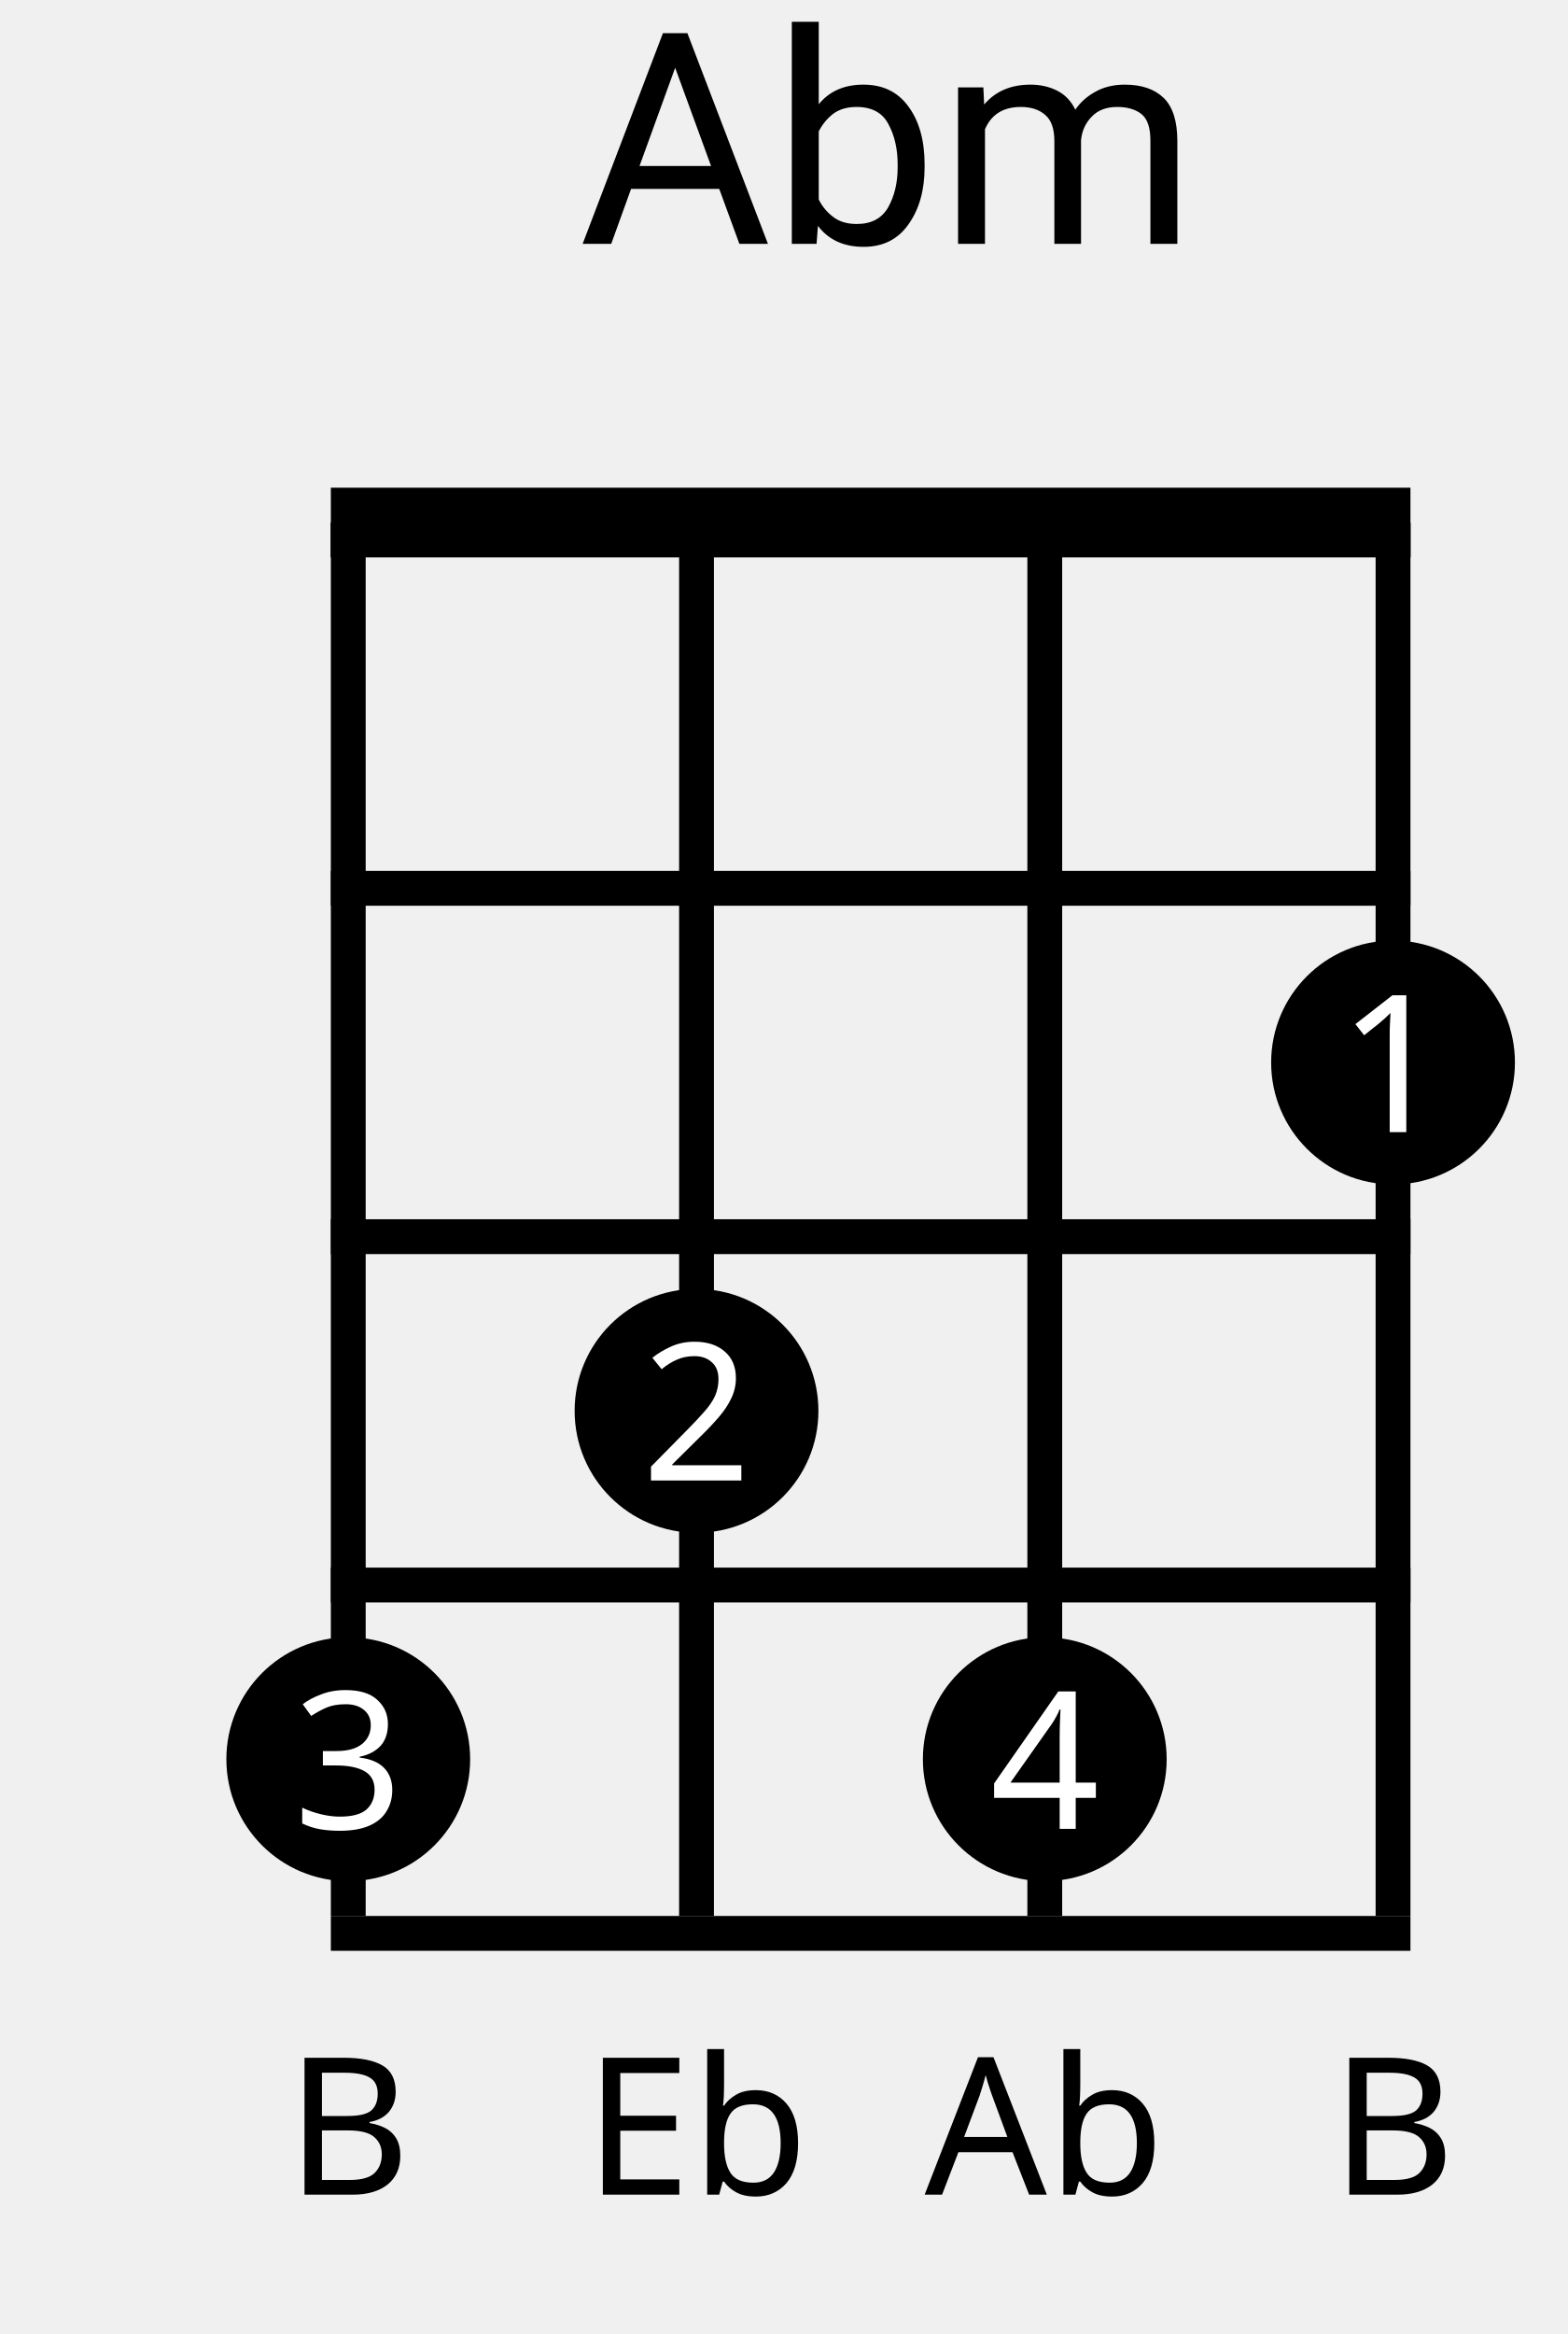
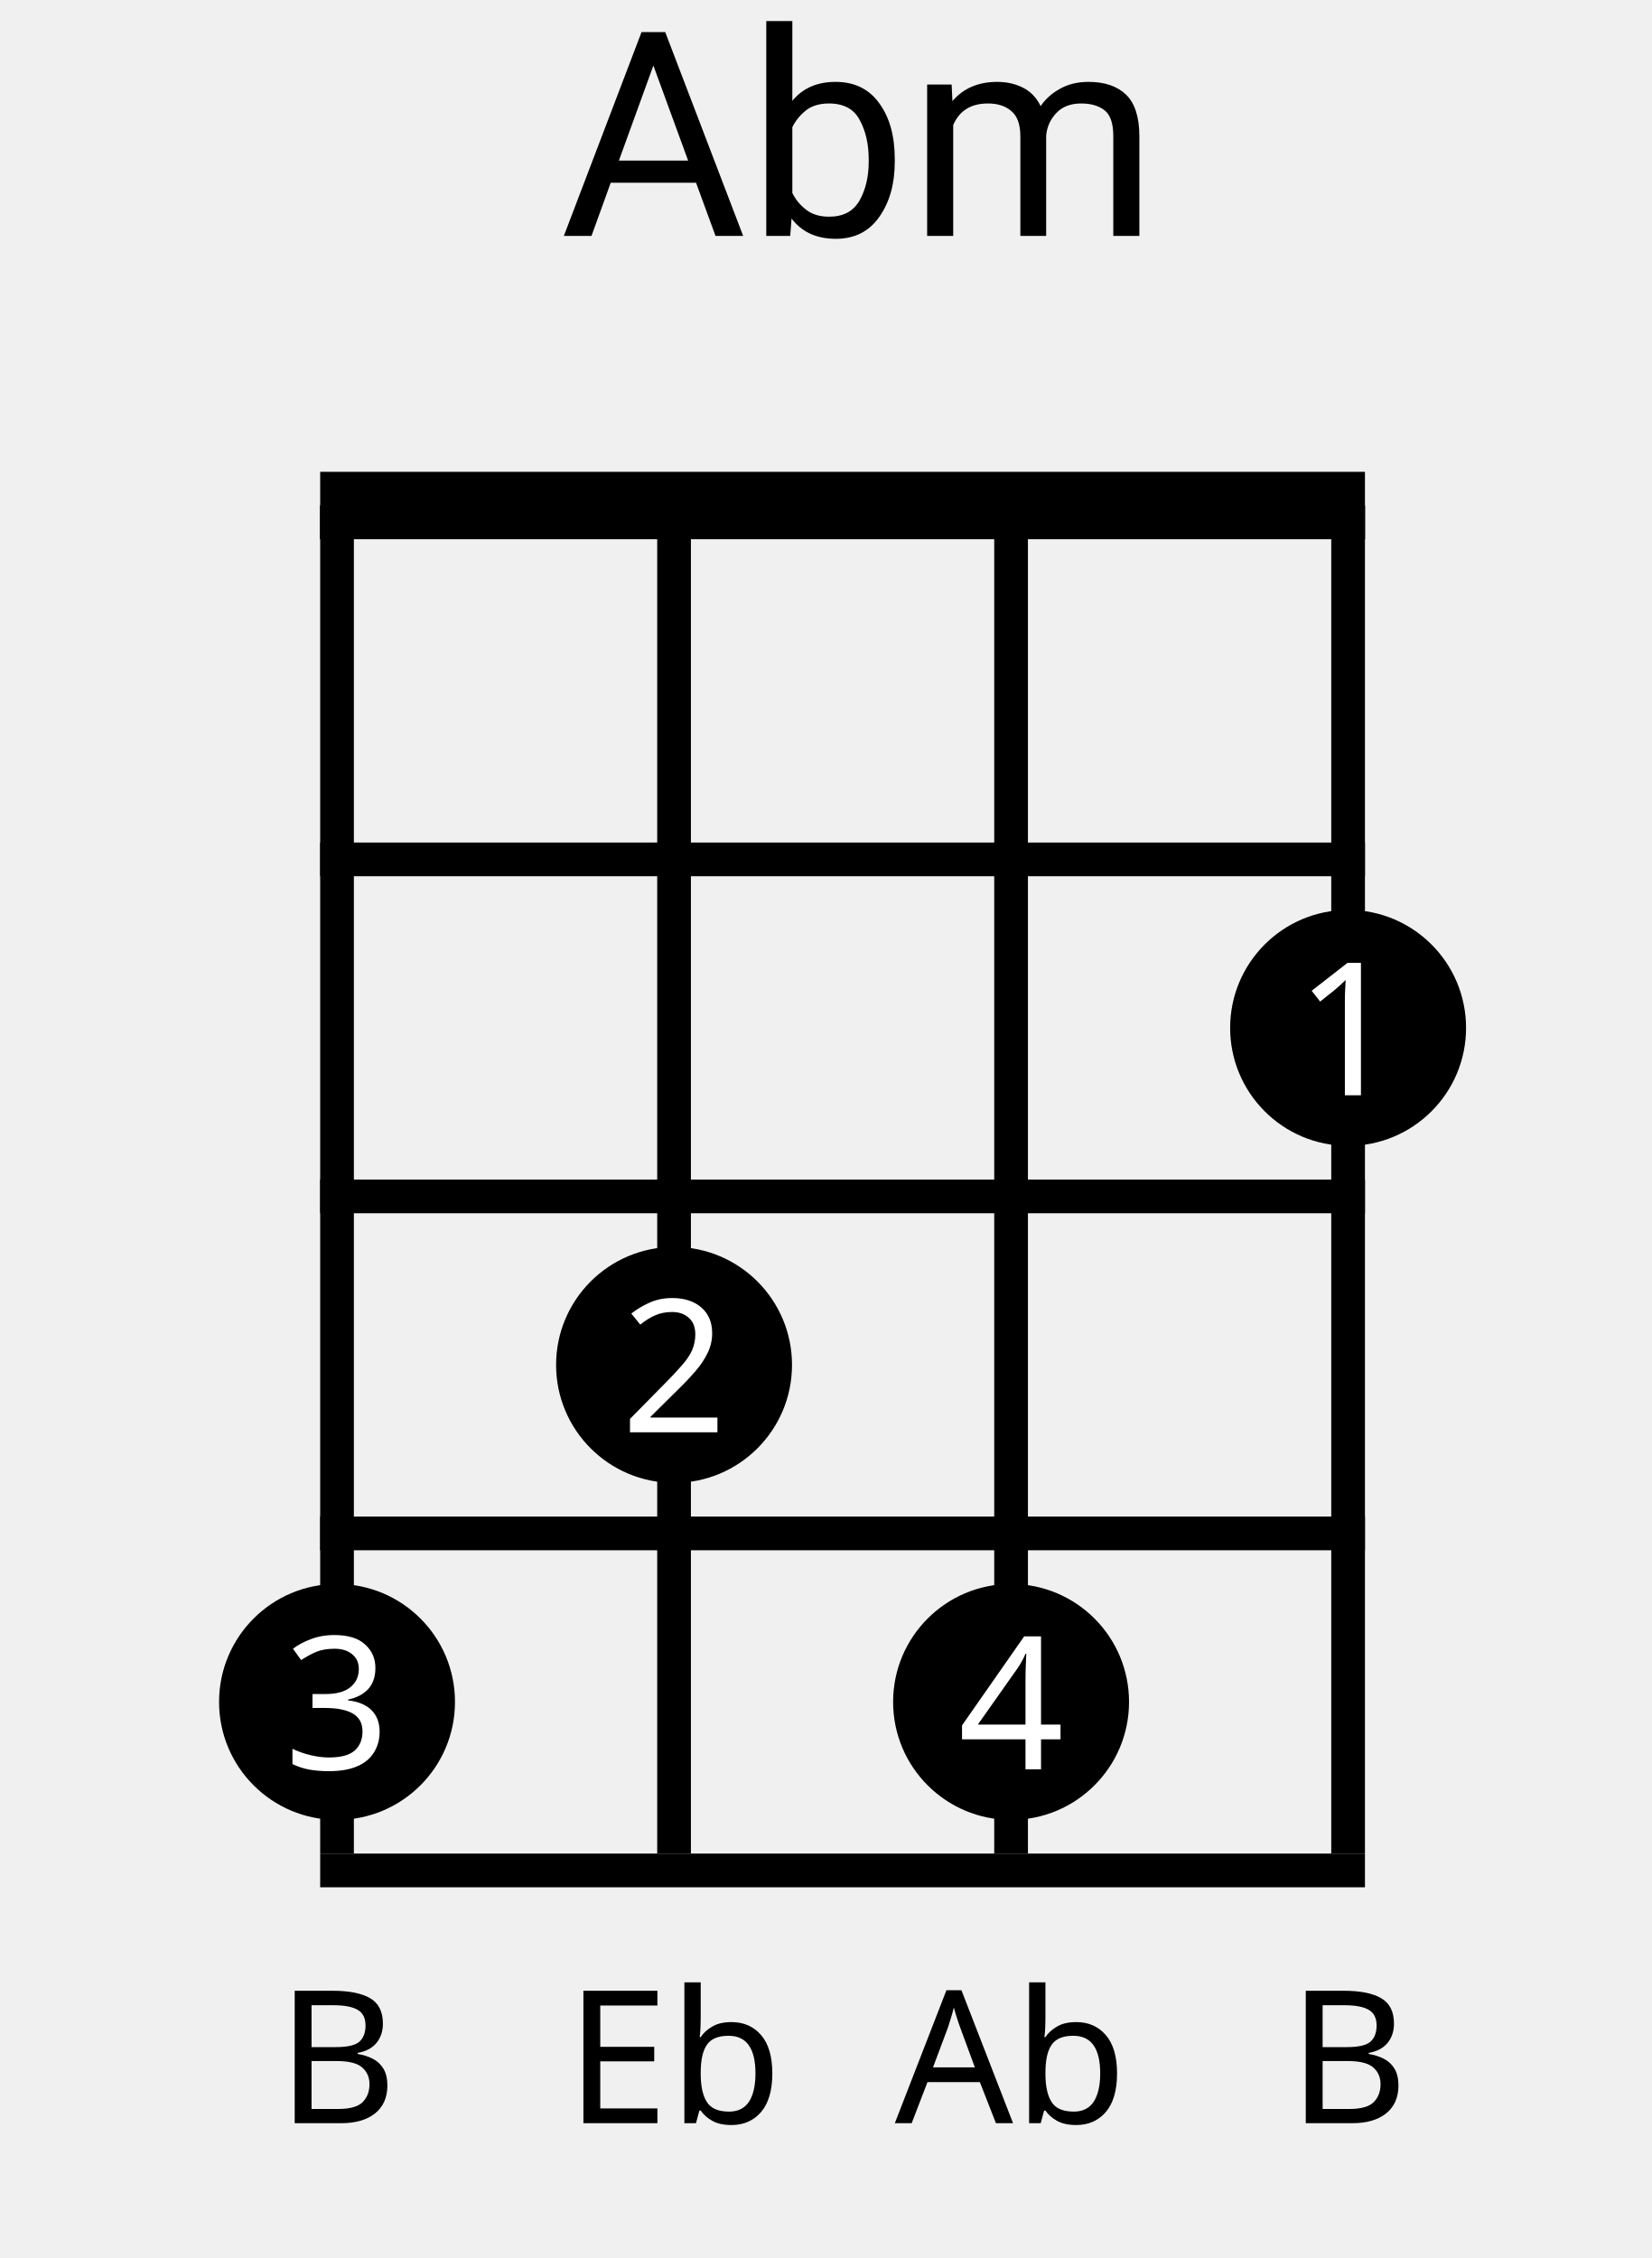
- <svg xmlns="http://www.w3.org/2000/svg" id="ukeChordSvg" width="90" height="134" viewBox="0 0 84 134" style="font-family: sans-serif; font-size: 11px;" class="style-scope uke-chord">
+ <svg xmlns="http://www.w3.org/2000/svg" id="ukeChordSvg" width="98" height="134" viewBox="0 0 92 134" style="font-family: sans-serif; font-size: 11px;" class="style-scope uke-chord">
  <text id="chordName" x="48" y="14" text-anchor="middle" style="font-size: 17px;font-family: Roboto, -apple-system, system-ui, BlinkMacSystemFont, 'Segoe UI', 'Helvetica Neue', Arial, sans-serif;" fill="black" class="style-scope uke-chord">Abm</text>
  <g id="svgChord" transform="translate(16,28)" class="style-scope uke-chord">
    <text id="position" x="-14" y="17" text-anchor="middle" class="style-scope uke-chord" />
    <rect id="nut" height="4" width="62" fill="black" style="visibility: visible;" class="style-scope uke-chord" />
    <g id="diamond" style="visibility:hidden;" class="style-scope uke-chord">
      <rect width="14" height="14" transform="translate(0,-10),rotate(45)" fill="black" class="style-scope uke-chord" />
    </g>
    <g id="strings" transform="translate(0,2)" class="style-scope uke-chord">
      <rect height="80" width="2" x="0" fill="black" class="style-scope uke-chord" />
      <rect height="80" width="2" x="20" fill="black" class="style-scope uke-chord" />
      <rect height="80" width="2" x="40" fill="black" class="style-scope uke-chord" />
      <rect height="80" width="2" x="60" fill="black" class="style-scope uke-chord" />
    </g>
    <g id="frets" transform="translate(0,2)" class="style-scope uke-chord">
      <rect height="2" width="62" y="0" fill="black" class="style-scope uke-chord" />
      <rect height="2" width="62" y="20" fill="black" class="style-scope uke-chord" />
      <rect height="2" width="62" y="40" fill="black" class="style-scope uke-chord" />
      <rect height="2" width="62" y="60" fill="black" class="style-scope uke-chord" />
      <rect height="2" width="62" y="80" fill="black" class="style-scope uke-chord" />
    </g>
    <g id="closedStrings" transform="translate(1,13)" class="style-scope uke-chord">
      <g id="closedString0" style="visibility: visible;" class="style-scope uke-chord" transform="translate(0,60)">
        <circle r="7" fill="black" class="style-scope uke-chord" />
        <text fill="white" id="finger0" y="4" text-anchor="middle" class="style-scope uke-chord">3</text>
      </g>
      <g id="closedString1" style="visibility: visible;" class="style-scope uke-chord" transform="translate(20,40)">
        <circle r="7" fill="black" class="style-scope uke-chord" />
        <text fill="white" id="finger1" y="4" text-anchor="middle" class="style-scope uke-chord">2</text>
      </g>
      <g id="closedString2" style="visibility: visible;" class="style-scope uke-chord" transform="translate(40,60)">
        <circle r="7" fill="black" class="style-scope uke-chord" />
        <text fill="white" id="finger2" y="4" text-anchor="middle" class="style-scope uke-chord">4</text>
      </g>
      <g id="closedString3" style="visibility: visible;" class="style-scope uke-chord" transform="translate(60,20)">
        <circle r="7" fill="black" class="style-scope uke-chord" />
        <text fill="white" id="finger3" y="4" text-anchor="middle" class="style-scope uke-chord">1</text>
      </g>
    </g>
    <g id="openStrings" transform="translate(1,-5)" class="style-scope uke-chord">
      <circle id="openString0" cx="0" r="3" fill="none" stroke="black" stroke-width="1" style="visibility: hidden;" class="style-scope uke-chord" />
      <circle id="openString1" cx="20" r="3" fill="none" stroke="black" stroke-width="1" style="visibility: hidden;" class="style-scope uke-chord" />
      <circle id="openString2" cx="40" r="3" fill="none" stroke="black" stroke-width="1" style="visibility: hidden;" class="style-scope uke-chord" />
      <circle id="openString3" cx="60" r="3" fill="none" stroke="black" stroke-width="1" style="visibility: hidden;" class="style-scope uke-chord" />
    </g>
    <g id="subText" transform="translate(1,98)" class="style-scope uke-chord">
      <text id="subText0" x="0" text-anchor="middle" fill="black" class="style-scope uke-chord">B</text>
      <text id="subText1" x="20" text-anchor="middle" fill="black" class="style-scope uke-chord">Eb</text>
      <text id="subText2" x="40" text-anchor="middle" fill="black" class="style-scope uke-chord">Ab</text>
      <text id="subText3" x="60" text-anchor="middle" fill="black" class="style-scope uke-chord">B</text>
    </g>
  </g>
</svg>
